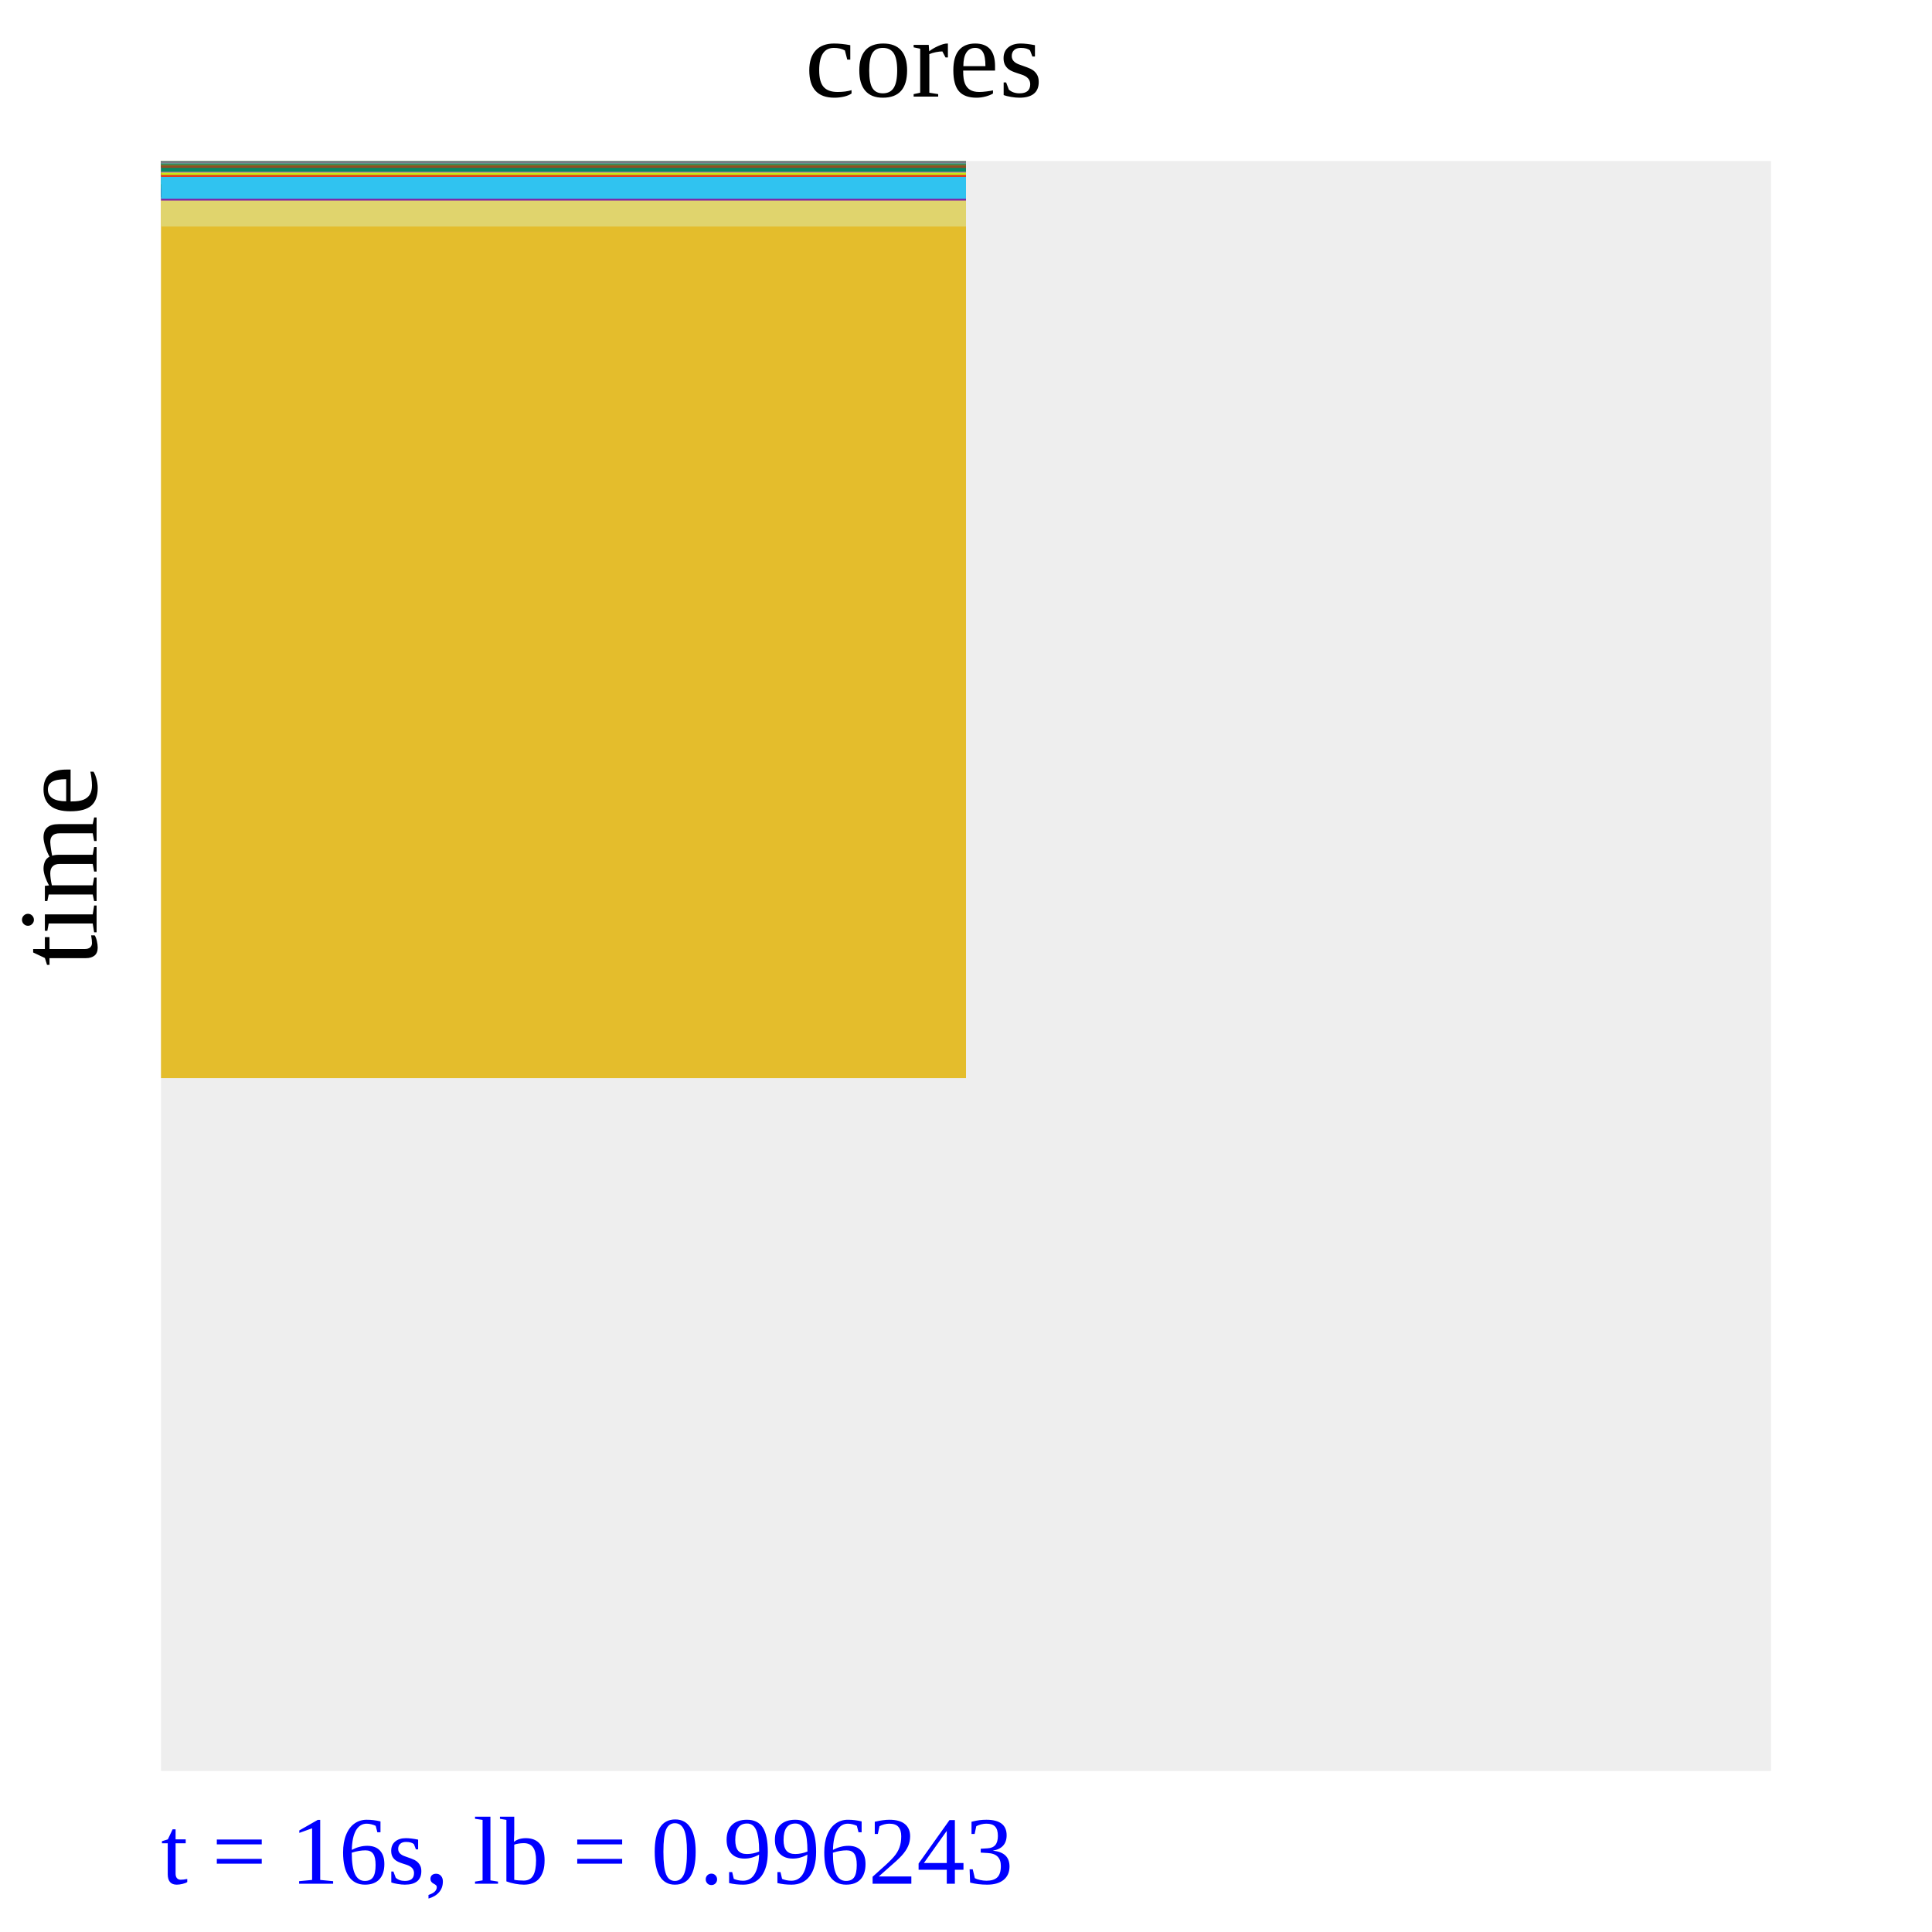
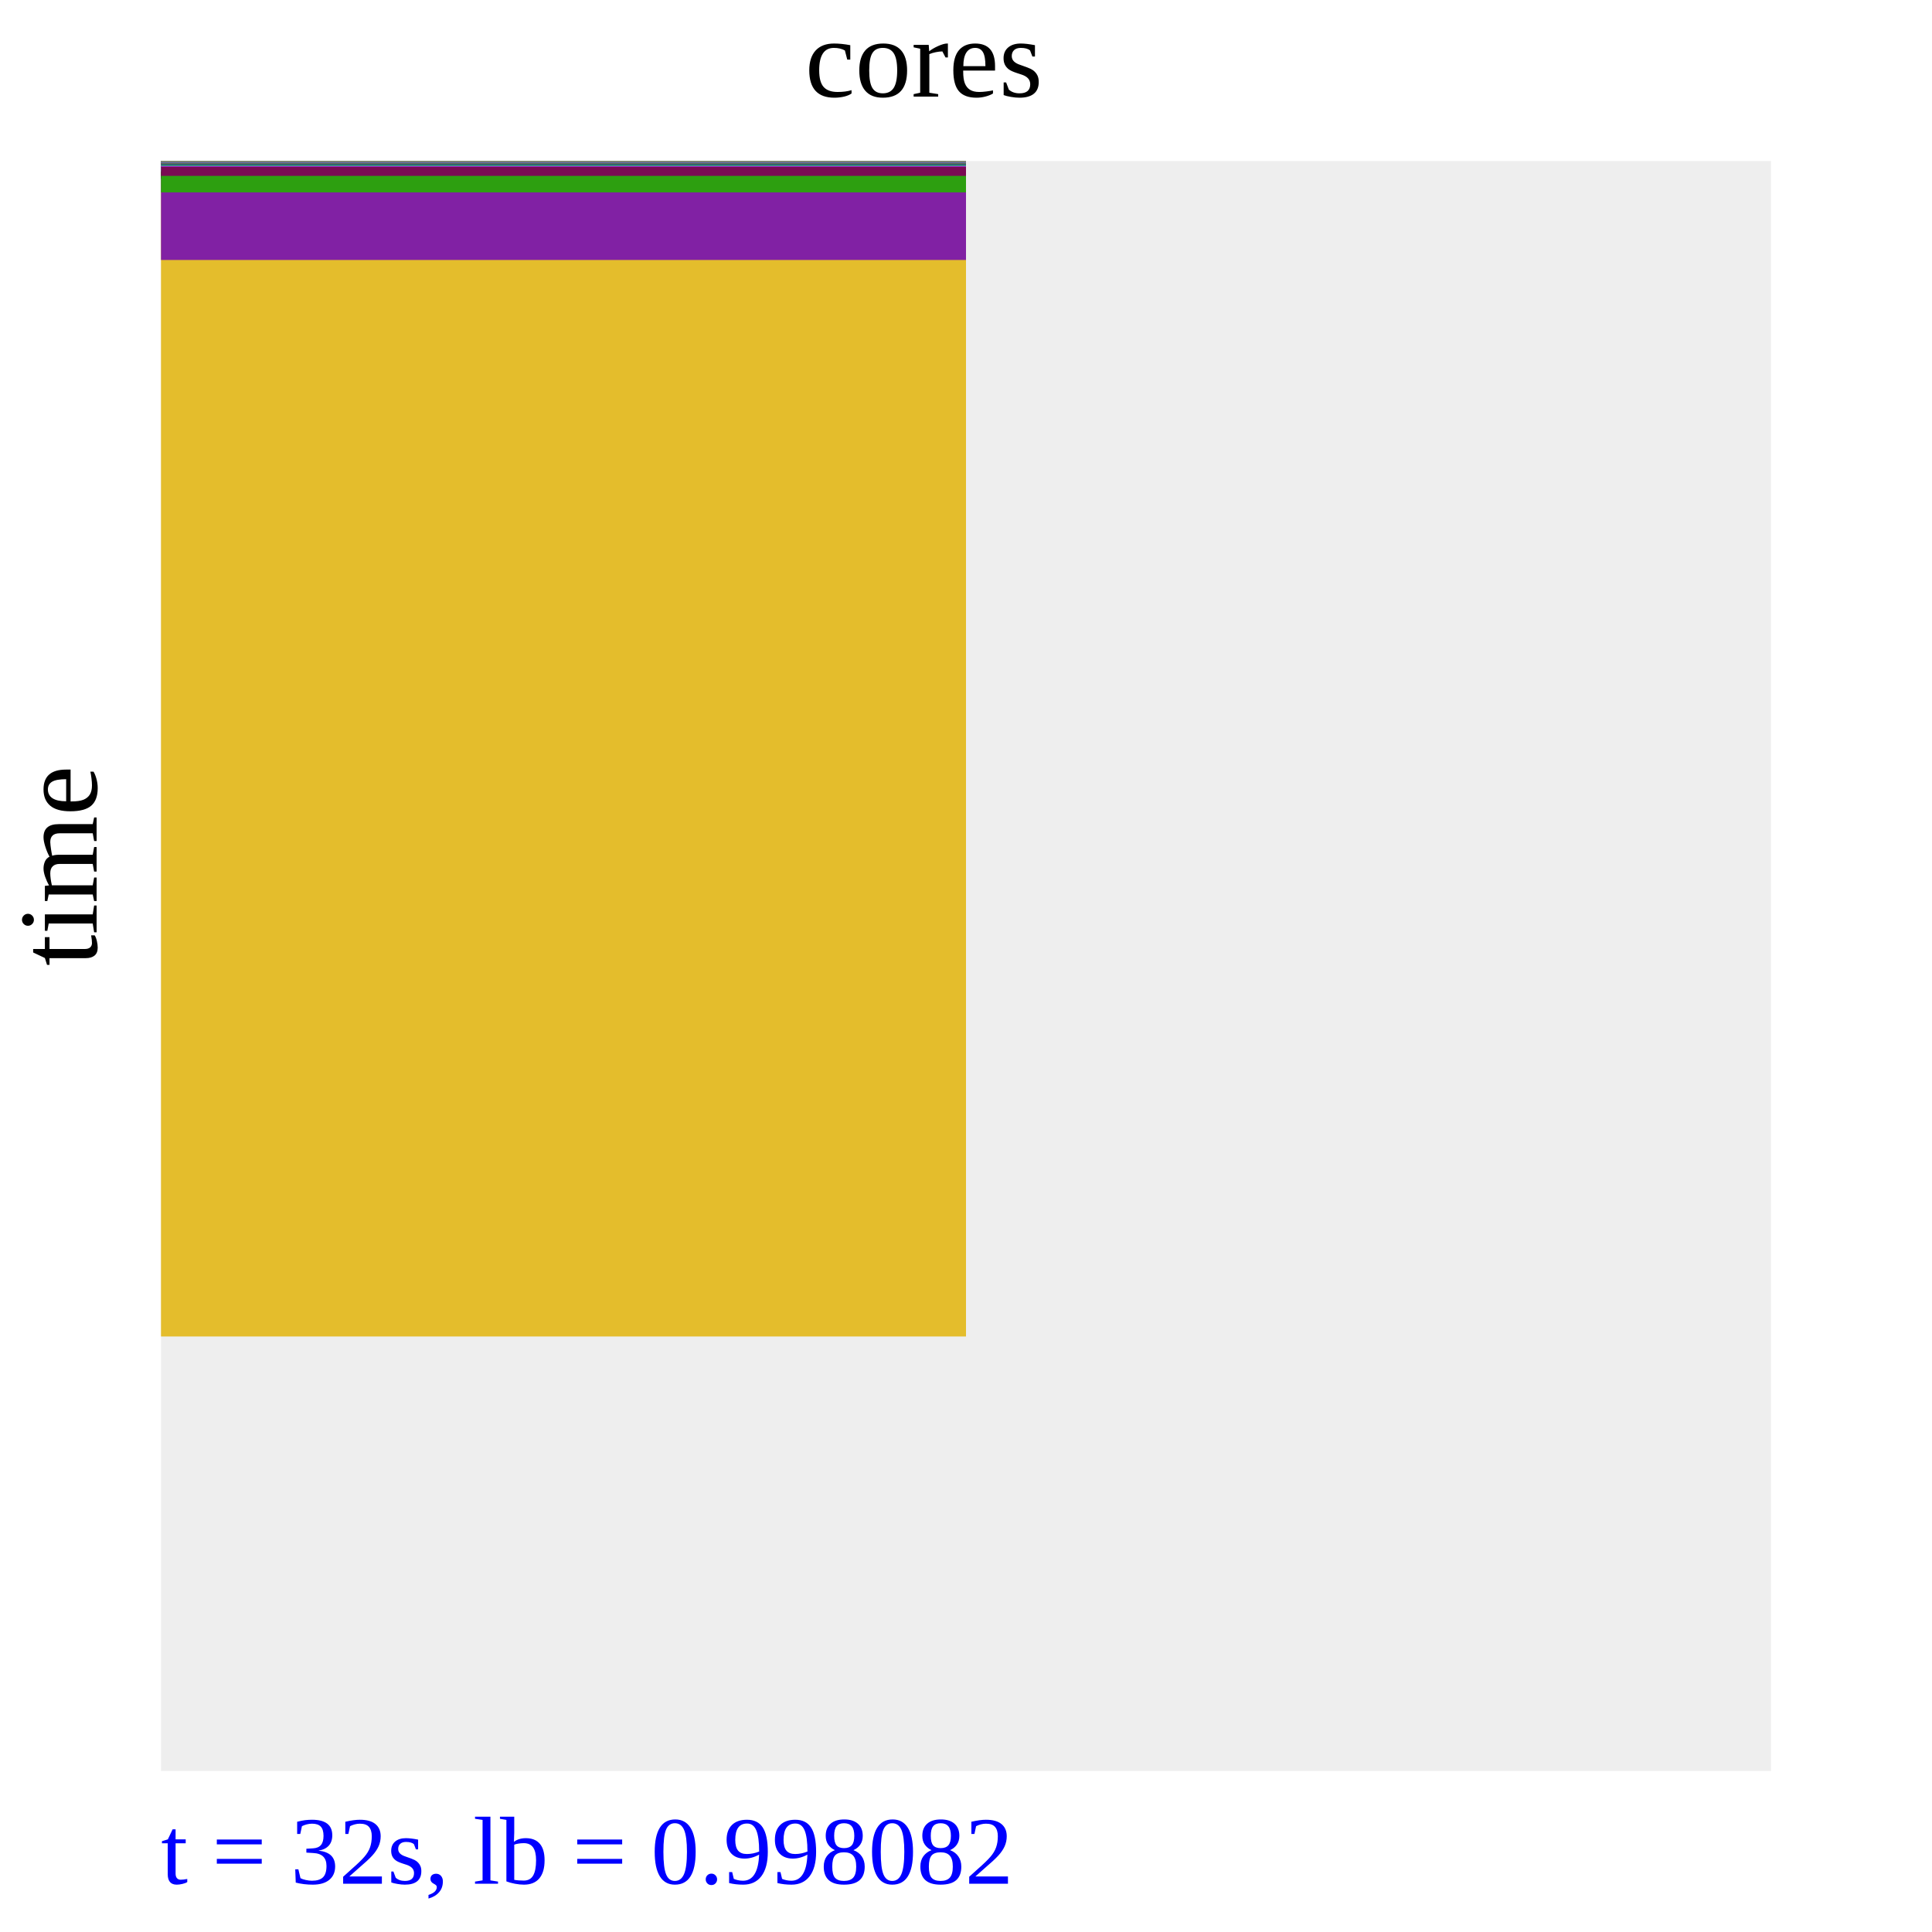
<svg xmlns="http://www.w3.org/2000/svg" x="0" y="0" width="600" height="600">
  <rect x="0%" y="0%" height="100%" width="100%" style="fill: #ffffff" />
  <svg x="0" y="0">
    <text fill="dark" font-size="35" transform="translate(250, 30)">cores</text>
  </svg>
  <svg x="0" y="0">
    <text fill="dark" font-size="35" transform="translate(30, 300) rotate(270)">time</text>
  </svg>
  <svg x="50" y="550">
-     <text fill="blue" font-size="30" transform="translate(0, 35)">t = 16s, lb = 0.996243</text>
+     <text fill="blue" font-size="30" transform="translate(0, 35)">t = 32s, lb = 0.998082</text>
  </svg>
  <svg x="50" y="50" width="500" height="500">
    <rect x="0%" y="0%" height="100%" width="100%" style="fill: #eeeeee" />
-     <rect x="0" y="0" height="284.817" width="250" style="fill: #e4bd2c" />
-     <rect x="0" y="0" height="20.357" width="250" style="fill: #e0d46d" />
-     <rect x="0" y="0" height="12.288" width="250" style="fill: #8121a4" />
-     <rect x="0" y="0" height="8.315" width="250" style="fill: #22d282" />
-     <rect x="0" y="0" height="11.21" width="250" style="fill: #170e43" />
-     <rect x="0" y="0" height="5.544" width="250" style="fill: #b276f9" />
-     <rect x="0" y="0" height="8.5" width="250" style="fill: #2d9f10" />
-     <rect x="0" y="0" height="4.312" width="250" style="fill: #ca1fbb" />
-     <rect x="0" y="0" height="7.237" width="250" style="fill: #3dd1f5" />
-     <rect x="0" y="0" height="11.734" width="250" style="fill: #30c3f0" />
-     <rect x="0" y="0" height="3.573" width="250" style="fill: #7a3e02" />
-     <rect x="0" y="0" height="4.342" width="250" style="fill: #830121" />
-     <rect x="0" y="0" height="2.433" width="250" style="fill: #1fb2e6" />
-     <rect x="0" y="0" height="4.958" width="250" style="fill: #e13b22" />
-     <rect x="0" y="0" height="2.464" width="250" style="fill: #153d92" />
-     <rect x="0" y="0" height="2.341" width="250" style="fill: #e0c1ec" />
-     <rect x="0" y="0" height="2.525" width="250" style="fill: #36f382" />
-     <rect x="0" y="0" height="2.957" width="250" style="fill: #5910cf" />
-     <rect x="0" y="0" height="2.31" width="250" style="fill: #7a0a53" />
-     <rect x="0" y="0" height="3.603" width="250" style="fill: #d68041" />
-     <rect x="0" y="0" height="3.295" width="250" style="fill: #221e30" />
-     <rect x="0" y="0" height="2.987" width="250" style="fill: #a66aae" />
-     <rect x="0" y="0" height="2.31" width="250" style="fill: #cf8df4" />
-     <rect x="0" y="0" height="4.312" width="250" style="fill: #c6ec13" />
-     <rect x="0" y="0" height="2.987" width="250" style="fill: #fea8ee" />
-     <rect x="0" y="0" height="1.909" width="250" style="fill: #900be3" />
-     <rect x="0" y="0" height="2.402" width="250" style="fill: #b89123" />
-     <rect x="0" y="0" height="2.094" width="250" style="fill: #0e28b2" />
-     <rect x="0" y="0" height="1.478" width="250" style="fill: #c78a49" />
-     <rect x="0" y="0" height="3.634" width="250" style="fill: #d377b5" />
-     <rect x="0" y="0" height="1.386" width="250" style="fill: #555503" />
-     <rect x="0" y="0" height="1.263" width="250" style="fill: #8bc2ce" />
-     <rect x="0" y="0" height="1.355" width="250" style="fill: #5cd848" />
-     <rect x="0" y="0" height="1.54" width="250" style="fill: #a002a4" />
-     <rect x="0" y="0" height="1.478" width="250" style="fill: #c873f3" />
-     <rect x="0" y="0" height="3.049" width="250" style="fill: #958ea8" />
-     <rect x="0" y="0" height="1.571" width="250" style="fill: #233e5f" />
-     <rect x="0" y="0" height="1.478" width="250" style="fill: #cac920" />
-     <rect x="0" y="0" height="1.848" width="250" style="fill: #2c12fb" />
-     <rect x="0" y="0" height="1.417" width="250" style="fill: #6b3de3" />
-     <rect x="0" y="0" height="3.357" width="250" style="fill: #078862" />
-     <rect x="0" y="0" height="1.17" width="250" style="fill: #08536a" />
-     <rect x="0" y="0" height="1.54" width="250" style="fill: #325fc7" />
-     <rect x="0" y="0" height="1.571" width="250" style="fill: #fe4003" />
-     <rect x="0" y="0" height="1.355" width="250" style="fill: #c6ef3c" />
-     <rect x="0" y="0" height="1.447" width="250" style="fill: #244aca" />
-     <rect x="0" y="0" height="1.447" width="250" style="fill: #dd2208" />
-     <rect x="0" y="0" height="1.478" width="250" style="fill: #d3a226" />
-     <rect x="0" y="0" height="2.125" width="250" style="fill: #924d24" />
-     <rect x="0" y="0" height="1.14" width="250" style="fill: #0eaeee" />
-     <rect x="0" y="0" height="1.201" width="250" style="fill: #b02fbe" />
-     <rect x="0" y="0" height="1.14" width="250" style="fill: #98bbac" />
-     <rect x="0" y="0" height="1.14" width="250" style="fill: #37fd92" />
-     <rect x="0" y="0" height="1.201" width="250" style="fill: #434806" />
-     <rect x="0" y="0" height="1.016" width="250" style="fill: #d157f3" />
-     <rect x="0" y="0" height="1.016" width="250" style="fill: #5a379e" />
-     <rect x="0" y="0" height="1.016" width="250" style="fill: #6261d1" />
-     <rect x="0" y="0" height="0.801" width="250" style="fill: #d08de2" />
-     <rect x="0" y="0" height="0.862" width="250" style="fill: #f253a5" />
-     <rect x="0" y="0" height="0.893" width="250" style="fill: #976ef6" />
-     <rect x="0" y="0" height="0.893" width="250" style="fill: #1405ca" />
-     <rect x="0" y="0" height="1.109" width="250" style="fill: #32ca3a" />
-     <rect x="0" y="0" height="0.924" width="250" style="fill: #b1a3e8" />
-     <rect x="0" y="0" height="1.294" width="250" style="fill: #5daa05" />
-     <rect x="0" y="0" height="1.17" width="250" style="fill: #09c68b" />
-     <rect x="0" y="0" height="1.047" width="250" style="fill: #c90dec" />
-     <rect x="0" y="0" height="0.862" width="250" style="fill: #72e3c1" />
-     <rect x="0" y="0" height="0.955" width="250" style="fill: #d728a0" />
-     <rect x="0" y="0" height="0.955" width="250" style="fill: #00dbad" />
-     <rect x="0" y="0" height="1.016" width="250" style="fill: #0a7c1f" />
-     <rect x="0" y="0" height="0.862" width="250" style="fill: #8d88a7" />
-     <rect x="0" y="0" height="0.739" width="250" style="fill: #419255" />
-     <rect x="0" y="0" height="0.708" width="250" style="fill: #32c6a6" />
-     <rect x="0" y="0" height="0.616" width="250" style="fill: #6b6461" />
-     <rect x="0" y="0" height="0.493" width="250" style="fill: #16b82c" />
-     <rect x="0" y="0" height="0.647" width="250" style="fill: #7aa024" />
-     <rect x="0" y="0" height="0.431" width="250" style="fill: #76608b" />
-     <rect x="0" y="0" height="0.524" width="250" style="fill: #5cd128" />
-     <rect x="0" y="0" height="0.585" width="250" style="fill: #783ec9" />
-     <rect x="0" y="0" height="0.462" width="250" style="fill: #fefa61" />
-     <rect x="0" y="0" height="0.554" width="250" style="fill: #7ec1ee" />
-     <rect x="0" y="0" height="0.431" width="250" style="fill: #555b5d" />
-     <rect x="0" y="0" height="0.493" width="250" style="fill: #6a94bb" />
-     <rect x="0" y="0" height="0.216" width="250" style="fill: #c24f00" />
-     <rect x="0" y="0" height="0.431" width="250" style="fill: #8fe7a5" />
-     <rect x="0" y="0" height="0.493" width="250" style="fill: #813421" />
-     <rect x="0" y="0" height="0.37" width="250" style="fill: #37683b" />
-     <rect x="0" y="0" height="0.339" width="250" style="fill: #595fd0" />
-     <rect x="0" y="0" height="0.185" width="250" style="fill: #a92e83" />
-     <rect x="0" y="0" height="0.277" width="250" style="fill: #f02d7c" />
-     <rect x="0" y="0" height="0.246" width="250" style="fill: #20d54f" />
-     <rect x="0" y="0" height="0.246" width="250" style="fill: #677cfa" />
-     <rect x="0" y="0" height="0.185" width="250" style="fill: #753c41" />
-     <rect x="0" y="0" height="0.154" width="250" style="fill: #ceafd3" />
-     <rect x="0" y="0" height="0.154" width="250" style="fill: #2c349b" />
-     <rect x="0" y="0" height="0.154" width="250" style="fill: #1cbe1f" />
-     <rect x="0" y="0" height="0.123" width="250" style="fill: #e87546" />
-     <rect x="0" y="0" height="0.123" width="250" style="fill: #fcb28f" />
-     <rect x="0" y="0" height="0.062" width="250" style="fill: #35ee4b" />
-     <rect x="0" y="0" height="0.062" width="250" style="fill: #1674a0" />
+     <rect x="0" y="0" height="365.062" width="250" style="fill: #e4bd2c" />
+     <rect x="0" y="0" height="9.333" width="250" style="fill: #e0d46d" />
+     <rect x="0" y="0" height="30.739" width="250" style="fill: #8121a4" />
+     <rect x="0" y="0" height="4.202" width="250" style="fill: #22d282" />
+     <rect x="0" y="0" height="5.527" width="250" style="fill: #170e43" />
+     <rect x="0" y="0" height="2.436" width="250" style="fill: #b276f9" />
+     <rect x="0" y="0" height="9.744" width="250" style="fill: #2d9f10" />
+     <rect x="0" y="0" height="2.01" width="250" style="fill: #ca1fbb" />
+     <rect x="0" y="0" height="3.258" width="250" style="fill: #3dd1f5" />
+     <rect x="0" y="0" height="2.436" width="250" style="fill: #30c3f0" />
+     <rect x="0" y="0" height="2.101" width="250" style="fill: #7a3e02" />
+     <rect x="0" y="0" height="1.903" width="250" style="fill: #830121" />
+     <rect x="0" y="0" height="2.162" width="250" style="fill: #1fb2e6" />
+     <rect x="0" y="0" height="1.309" width="250" style="fill: #e13b22" />
+     <rect x="0" y="0" height="1.188" width="250" style="fill: #153d92" />
+     <rect x="0" y="0" height="1.188" width="250" style="fill: #e0c1ec" />
+     <rect x="0" y="0" height="1.431" width="250" style="fill: #36f382" />
+     <rect x="0" y="0" height="1.69" width="250" style="fill: #5910cf" />
+     <rect x="0" y="0" height="4.628" width="250" style="fill: #7a0a53" />
+     <rect x="0" y="0" height="1.736" width="250" style="fill: #d68041" />
+     <rect x="0" y="0" height="1.309" width="250" style="fill: #221e30" />
+     <rect x="0" y="0" height="1.675" width="250" style="fill: #a66aae" />
+     <rect x="0" y="0" height="0.913" width="250" style="fill: #cf8df4" />
+     <rect x="0" y="0" height="1.279" width="250" style="fill: #c6ec13" />
+     <rect x="0" y="0" height="1.492" width="250" style="fill: #fea8ee" />
+     <rect x="0" y="0" height="1.797" width="250" style="fill: #900be3" />
+     <rect x="0" y="0" height="1.264" width="250" style="fill: #b89123" />
+     <rect x="0" y="0" height="0.822" width="250" style="fill: #0e28b2" />
+     <rect x="0" y="0" height="0.822" width="250" style="fill: #c78a49" />
+     <rect x="0" y="0" height="0.792" width="250" style="fill: #d377b5" />
+     <rect x="0" y="0" height="0.776" width="250" style="fill: #555503" />
+     <rect x="0" y="0" height="0.533" width="250" style="fill: #8bc2ce" />
+     <rect x="0" y="0" height="0.883" width="250" style="fill: #5cd848" />
+     <rect x="0" y="0" height="1.157" width="250" style="fill: #a002a4" />
+     <rect x="0" y="0" height="1.34" width="250" style="fill: #c873f3" />
+     <rect x="0" y="0" height="1.629" width="250" style="fill: #958ea8" />
+     <rect x="0" y="0" height="0.639" width="250" style="fill: #233e5f" />
+     <rect x="0" y="0" height="0.822" width="250" style="fill: #cac920" />
+     <rect x="0" y="0" height="0.624" width="250" style="fill: #2c12fb" />
+     <rect x="0" y="0" height="0.776" width="250" style="fill: #6b3de3" />
+     <rect x="0" y="0" height="1.462" width="250" style="fill: #078862" />
+     <rect x="0" y="0" height="0.685" width="250" style="fill: #08536a" />
+     <rect x="0" y="0" height="0.776" width="250" style="fill: #325fc7" />
+     <rect x="0" y="0" height="0.655" width="250" style="fill: #fe4003" />
+     <rect x="0" y="0" height="0.624" width="250" style="fill: #c6ef3c" />
+     <rect x="0" y="0" height="0.655" width="250" style="fill: #244aca" />
+     <rect x="0" y="0" height="0.548" width="250" style="fill: #dd2208" />
+     <rect x="0" y="0" height="0.792" width="250" style="fill: #d3a226" />
+     <rect x="0" y="0" height="0.974" width="250" style="fill: #924d24" />
+     <rect x="0" y="0" height="0.487" width="250" style="fill: #0eaeee" />
+     <rect x="0" y="0" height="0.609" width="250" style="fill: #b02fbe" />
+     <rect x="0" y="0" height="0.639" width="250" style="fill: #98bbac" />
+     <rect x="0" y="0" height="0.563" width="250" style="fill: #37fd92" />
+     <rect x="0" y="0" height="0.457" width="250" style="fill: #434806" />
+     <rect x="0" y="0" height="0.563" width="250" style="fill: #d157f3" />
+     <rect x="0" y="0" height="1.02" width="250" style="fill: #5a379e" />
+     <rect x="0" y="0" height="0.548" width="250" style="fill: #6261d1" />
+     <rect x="0" y="0" height="0.32" width="250" style="fill: #d08de2" />
+     <rect x="0" y="0" height="0.442" width="250" style="fill: #f253a5" />
+     <rect x="0" y="0" height="0.472" width="250" style="fill: #976ef6" />
+     <rect x="0" y="0" height="0.381" width="250" style="fill: #1405ca" />
+     <rect x="0" y="0" height="0.396" width="250" style="fill: #32ca3a" />
+     <rect x="0" y="0" height="0.502" width="250" style="fill: #b1a3e8" />
+     <rect x="0" y="0" height="0.761" width="250" style="fill: #5daa05" />
+     <rect x="0" y="0" height="0.579" width="250" style="fill: #09c68b" />
+     <rect x="0" y="0" height="0.533" width="250" style="fill: #c90dec" />
+     <rect x="0" y="0" height="0.35" width="250" style="fill: #72e3c1" />
+     <rect x="0" y="0" height="0.381" width="250" style="fill: #d728a0" />
+     <rect x="0" y="0" height="0.442" width="250" style="fill: #00dbad" />
+     <rect x="0" y="0" height="0.411" width="250" style="fill: #0a7c1f" />
+     <rect x="0" y="0" height="0.259" width="250" style="fill: #8d88a7" />
+     <rect x="0" y="0" height="0.335" width="250" style="fill: #419255" />
+     <rect x="0" y="0" height="0.35" width="250" style="fill: #32c6a6" />
+     <rect x="0" y="0" height="0.304" width="250" style="fill: #6b6461" />
+     <rect x="0" y="0" height="0.274" width="250" style="fill: #16b82c" />
+     <rect x="0" y="0" height="0.32" width="250" style="fill: #7aa024" />
+     <rect x="0" y="0" height="0.183" width="250" style="fill: #76608b" />
+     <rect x="0" y="0" height="0.289" width="250" style="fill: #5cd128" />
+     <rect x="0" y="0" height="0.442" width="250" style="fill: #783ec9" />
+     <rect x="0" y="0" height="0.259" width="250" style="fill: #fefa61" />
+     <rect x="0" y="0" height="0.244" width="250" style="fill: #7ec1ee" />
+     <rect x="0" y="0" height="0.228" width="250" style="fill: #555b5d" />
+     <rect x="0" y="0" height="0.244" width="250" style="fill: #6a94bb" />
+     <rect x="0" y="0" height="0.107" width="250" style="fill: #c24f00" />
+     <rect x="0" y="0" height="0.198" width="250" style="fill: #8fe7a5" />
+     <rect x="0" y="0" height="0.244" width="250" style="fill: #813421" />
+     <rect x="0" y="0" height="0.198" width="250" style="fill: #37683b" />
+     <rect x="0" y="0" height="0.167" width="250" style="fill: #595fd0" />
+     <rect x="0" y="0" height="0.107" width="250" style="fill: #a92e83" />
+     <rect x="0" y="0" height="0.122" width="250" style="fill: #f02d7c" />
+     <rect x="0" y="0" height="0.091" width="250" style="fill: #20d54f" />
+     <rect x="0" y="0" height="0.122" width="250" style="fill: #677cfa" />
+     <rect x="0" y="0" height="0.091" width="250" style="fill: #753c41" />
+     <rect x="0" y="0" height="0.076" width="250" style="fill: #ceafd3" />
+     <rect x="0" y="0" height="0.076" width="250" style="fill: #2c349b" />
+     <rect x="0" y="0" height="0.076" width="250" style="fill: #1cbe1f" />
+     <rect x="0" y="0" height="0.061" width="250" style="fill: #e87546" />
+     <rect x="0" y="0" height="0.061" width="250" style="fill: #fcb28f" />
+     <rect x="0" y="0" height="0.03" width="250" style="fill: #35ee4b" />
+     <rect x="0" y="0" height="0.03" width="250" style="fill: #1674a0" />
  </svg>
</svg>
